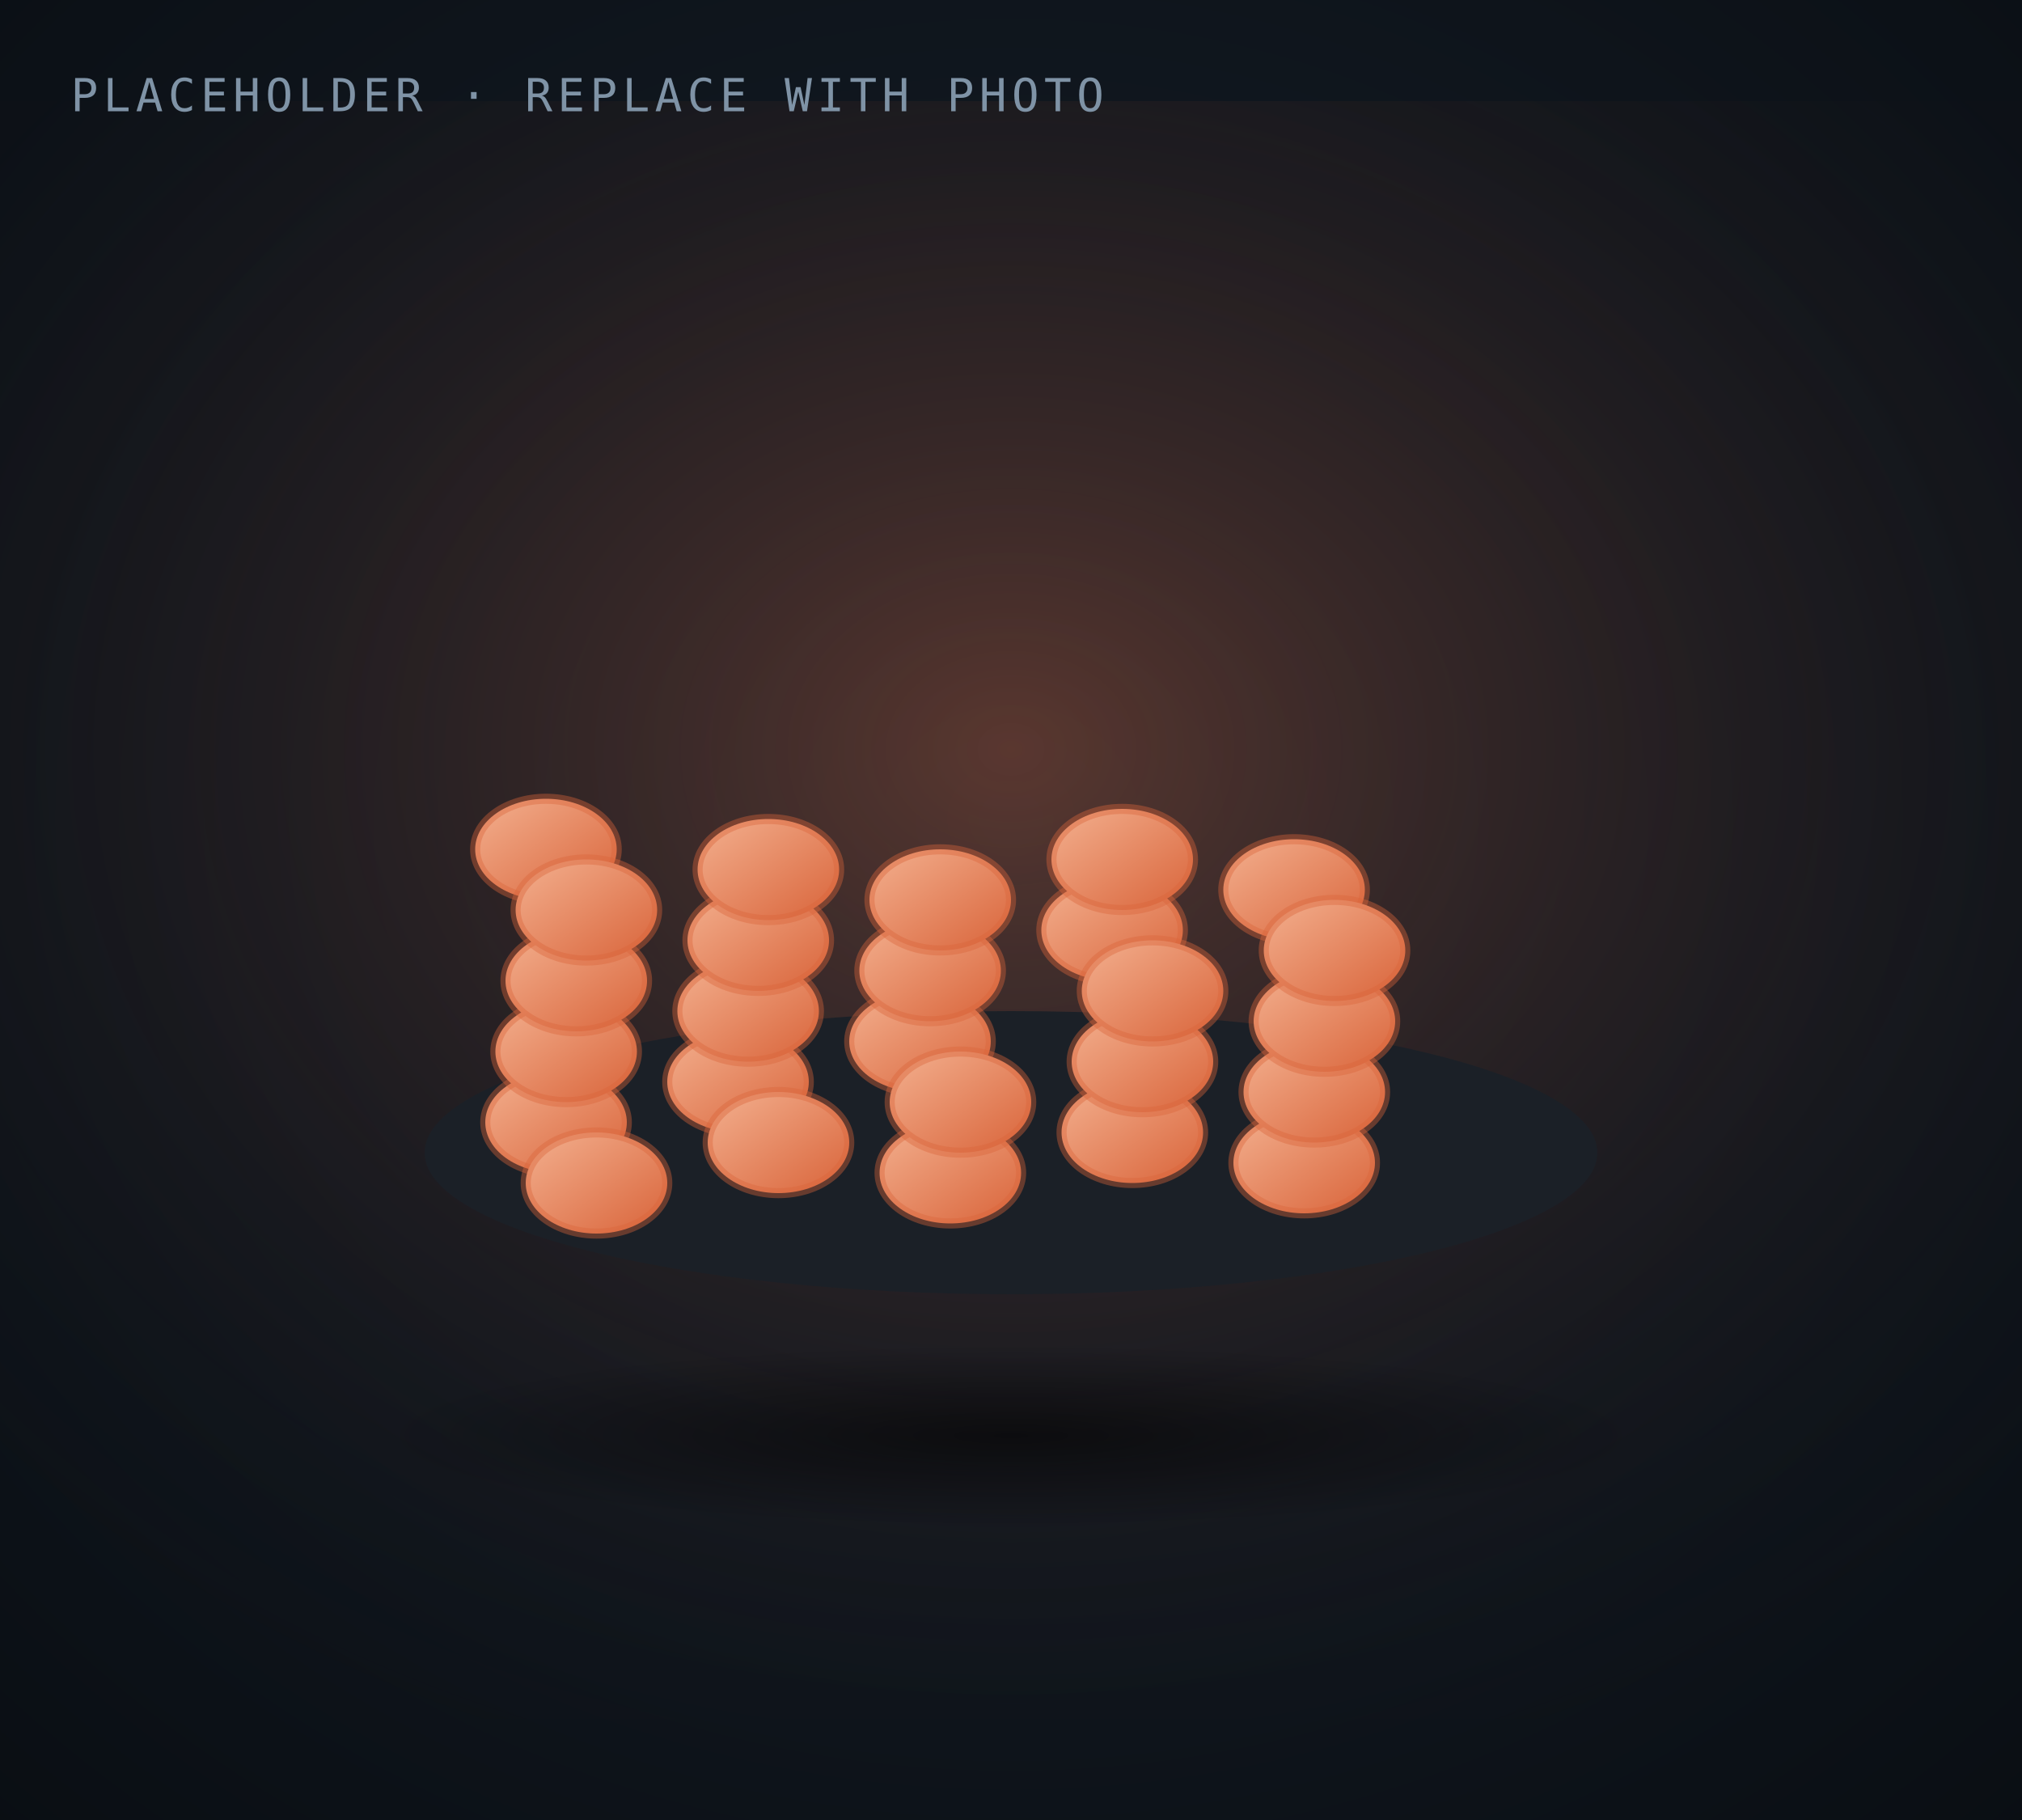
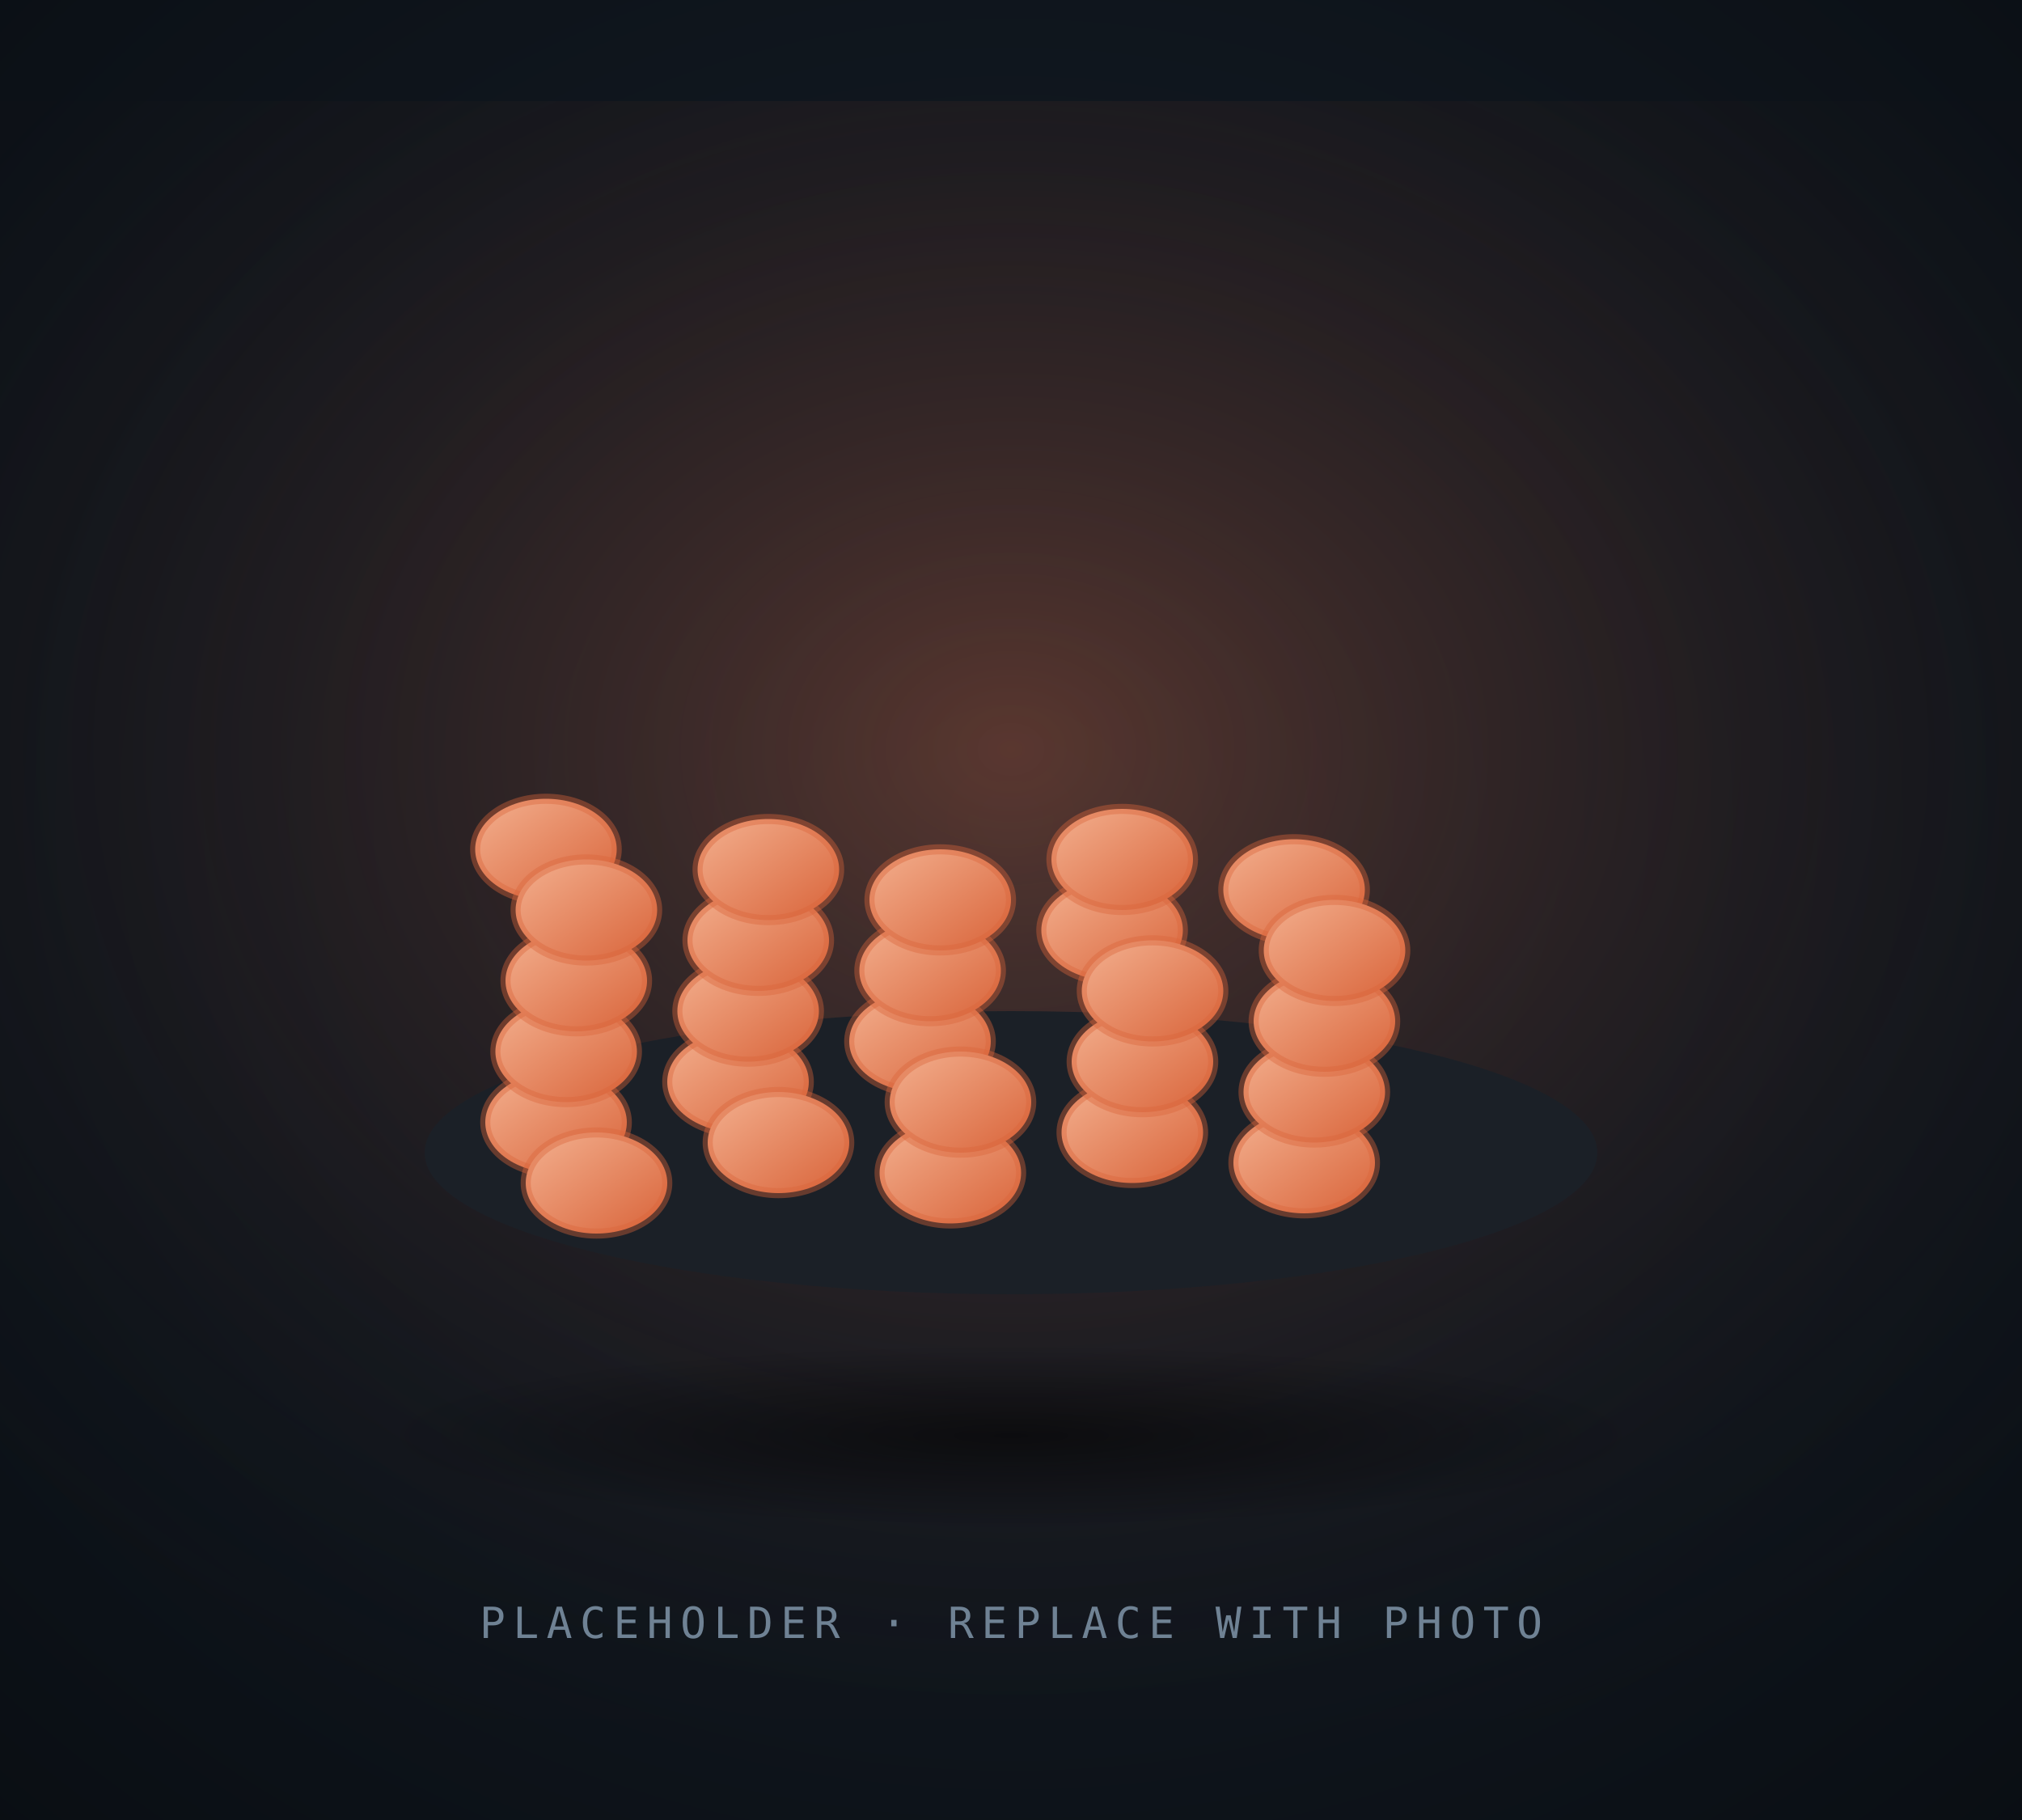
<svg xmlns="http://www.w3.org/2000/svg" viewBox="0 0 800 720" width="800" height="720">
  <defs>
    <radialGradient id="bg-lentils" cx="50%" cy="45%" r="75%">
      <stop offset="0%" stop-color="#16202b" />
      <stop offset="100%" stop-color="#0a0e13" />
    </radialGradient>
  </defs>
  <rect width="800" height="720" fill="url(#bg-lentils)" />
  <svg x="0" y="40" width="800" height="640" viewBox="0 0 200 160" class="" aria-hidden="true">
    <defs>
      <radialGradient id="gpulsesd9643abg" cx="50%" cy="40%" r="70%">
        <stop offset="0%" stop-color="#d9643a" stop-opacity="0.35" />
        <stop offset="100%" stop-color="#0a0d12" stop-opacity="0" />
      </radialGradient>
      <linearGradient id="gpulsesd9643a" x1="0" y1="0" x2="1" y2="1">
        <stop offset="0%" stop-color="#f3b08f" />
        <stop offset="100%" stop-color="#d9643a" />
      </linearGradient>
      <radialGradient id="gpulsesd9643ash" cx="50%" cy="50%" r="50%">
        <stop offset="0%" stop-color="#000" stop-opacity="0.55" />
        <stop offset="100%" stop-color="#000" stop-opacity="0" />
      </radialGradient>
    </defs>
    <rect width="200" height="160" fill="url(#gpulsesd9643abg)" />
    <ellipse cx="100" cy="132" rx="62" ry="9" fill="url(#gpulsesd9643ash)" />
    <g>
      <ellipse cx="100" cy="104" rx="58" ry="14" fill="#1b2027" />
      <ellipse cx="54" cy="74" rx="7" ry="5" fill="url(#gpulsesd9643a)" stroke="#d9643a" stroke-opacity="0.4" />
      <ellipse cx="91" cy="93" rx="7" ry="5" fill="url(#gpulsesd9643a)" stroke="#d9643a" stroke-opacity="0.4" />
      <ellipse cx="128" cy="78" rx="7" ry="5" fill="url(#gpulsesd9643a)" stroke="#d9643a" stroke-opacity="0.4" />
      <ellipse cx="73" cy="97" rx="7" ry="5" fill="url(#gpulsesd9643a)" stroke="#d9643a" stroke-opacity="0.4" />
      <ellipse cx="110" cy="82" rx="7" ry="5" fill="url(#gpulsesd9643a)" stroke="#d9643a" stroke-opacity="0.4" />
      <ellipse cx="55" cy="101" rx="7" ry="5" fill="url(#gpulsesd9643a)" stroke="#d9643a" stroke-opacity="0.4" />
      <ellipse cx="92" cy="86" rx="7" ry="5" fill="url(#gpulsesd9643a)" stroke="#d9643a" stroke-opacity="0.4" />
      <ellipse cx="129" cy="105" rx="7" ry="5" fill="url(#gpulsesd9643a)" stroke="#d9643a" stroke-opacity="0.4" />
      <ellipse cx="74" cy="90" rx="7" ry="5" fill="url(#gpulsesd9643a)" stroke="#d9643a" stroke-opacity="0.4" />
      <ellipse cx="111" cy="75" rx="7" ry="5" fill="url(#gpulsesd9643a)" stroke="#d9643a" stroke-opacity="0.4" />
      <ellipse cx="56" cy="94" rx="7" ry="5" fill="url(#gpulsesd9643a)" stroke="#d9643a" stroke-opacity="0.4" />
      <ellipse cx="93" cy="79" rx="7" ry="5" fill="url(#gpulsesd9643a)" stroke="#d9643a" stroke-opacity="0.4" />
      <ellipse cx="130" cy="98" rx="7" ry="5" fill="url(#gpulsesd9643a)" stroke="#d9643a" stroke-opacity="0.4" />
      <ellipse cx="75" cy="83" rx="7" ry="5" fill="url(#gpulsesd9643a)" stroke="#d9643a" stroke-opacity="0.4" />
      <ellipse cx="112" cy="102" rx="7" ry="5" fill="url(#gpulsesd9643a)" stroke="#d9643a" stroke-opacity="0.4" />
      <ellipse cx="57" cy="87" rx="7" ry="5" fill="url(#gpulsesd9643a)" stroke="#d9643a" stroke-opacity="0.4" />
      <ellipse cx="94" cy="106" rx="7" ry="5" fill="url(#gpulsesd9643a)" stroke="#d9643a" stroke-opacity="0.4" />
      <ellipse cx="131" cy="91" rx="7" ry="5" fill="url(#gpulsesd9643a)" stroke="#d9643a" stroke-opacity="0.4" />
      <ellipse cx="76" cy="76" rx="7" ry="5" fill="url(#gpulsesd9643a)" stroke="#d9643a" stroke-opacity="0.4" />
      <ellipse cx="113" cy="95" rx="7" ry="5" fill="url(#gpulsesd9643a)" stroke="#d9643a" stroke-opacity="0.4" />
      <ellipse cx="58" cy="80" rx="7" ry="5" fill="url(#gpulsesd9643a)" stroke="#d9643a" stroke-opacity="0.4" />
      <ellipse cx="95" cy="99" rx="7" ry="5" fill="url(#gpulsesd9643a)" stroke="#d9643a" stroke-opacity="0.4" />
      <ellipse cx="132" cy="84" rx="7" ry="5" fill="url(#gpulsesd9643a)" stroke="#d9643a" stroke-opacity="0.4" />
      <ellipse cx="77" cy="103" rx="7" ry="5" fill="url(#gpulsesd9643a)" stroke="#d9643a" stroke-opacity="0.4" />
      <ellipse cx="114" cy="88" rx="7" ry="5" fill="url(#gpulsesd9643a)" stroke="#d9643a" stroke-opacity="0.4" />
      <ellipse cx="59" cy="107" rx="7" ry="5" fill="url(#gpulsesd9643a)" stroke="#d9643a" stroke-opacity="0.4" />
    </g>
  </svg>
-   <text x="28" y="44" font-family="ui-monospace, Menlo, monospace" font-size="18" letter-spacing="2" fill="#7f93a6">PLACEHOLDER · REPLACE WITH PHOTO</text>
+   <text x="400" y="648" text-anchor="middle" font-family="ui-monospace, Menlo, monospace" font-size="17" letter-spacing="3" fill="#6f8294">PLACEHOLDER · REPLACE WITH PHOTO</text>
</svg>
